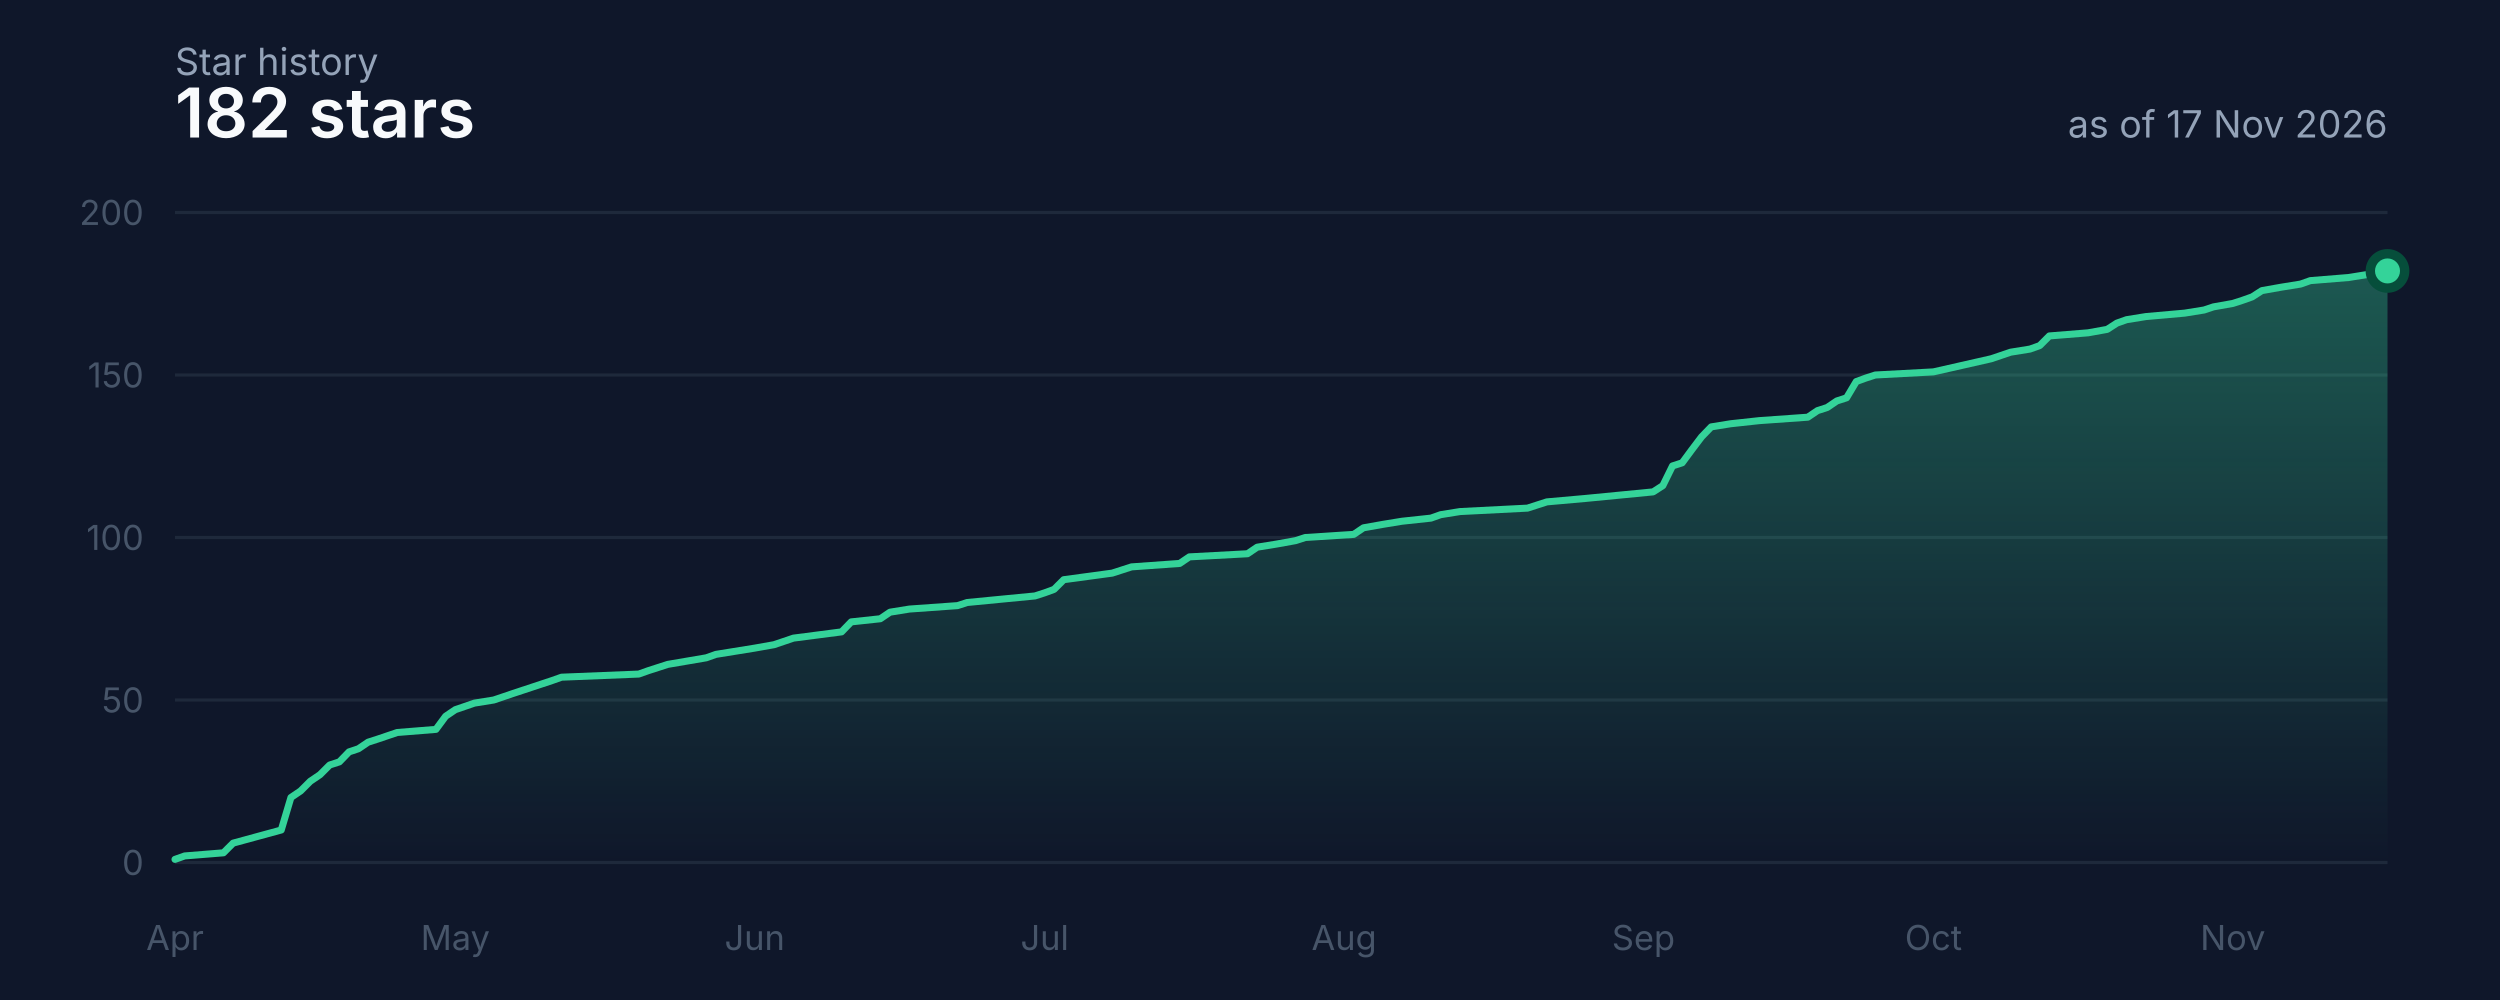
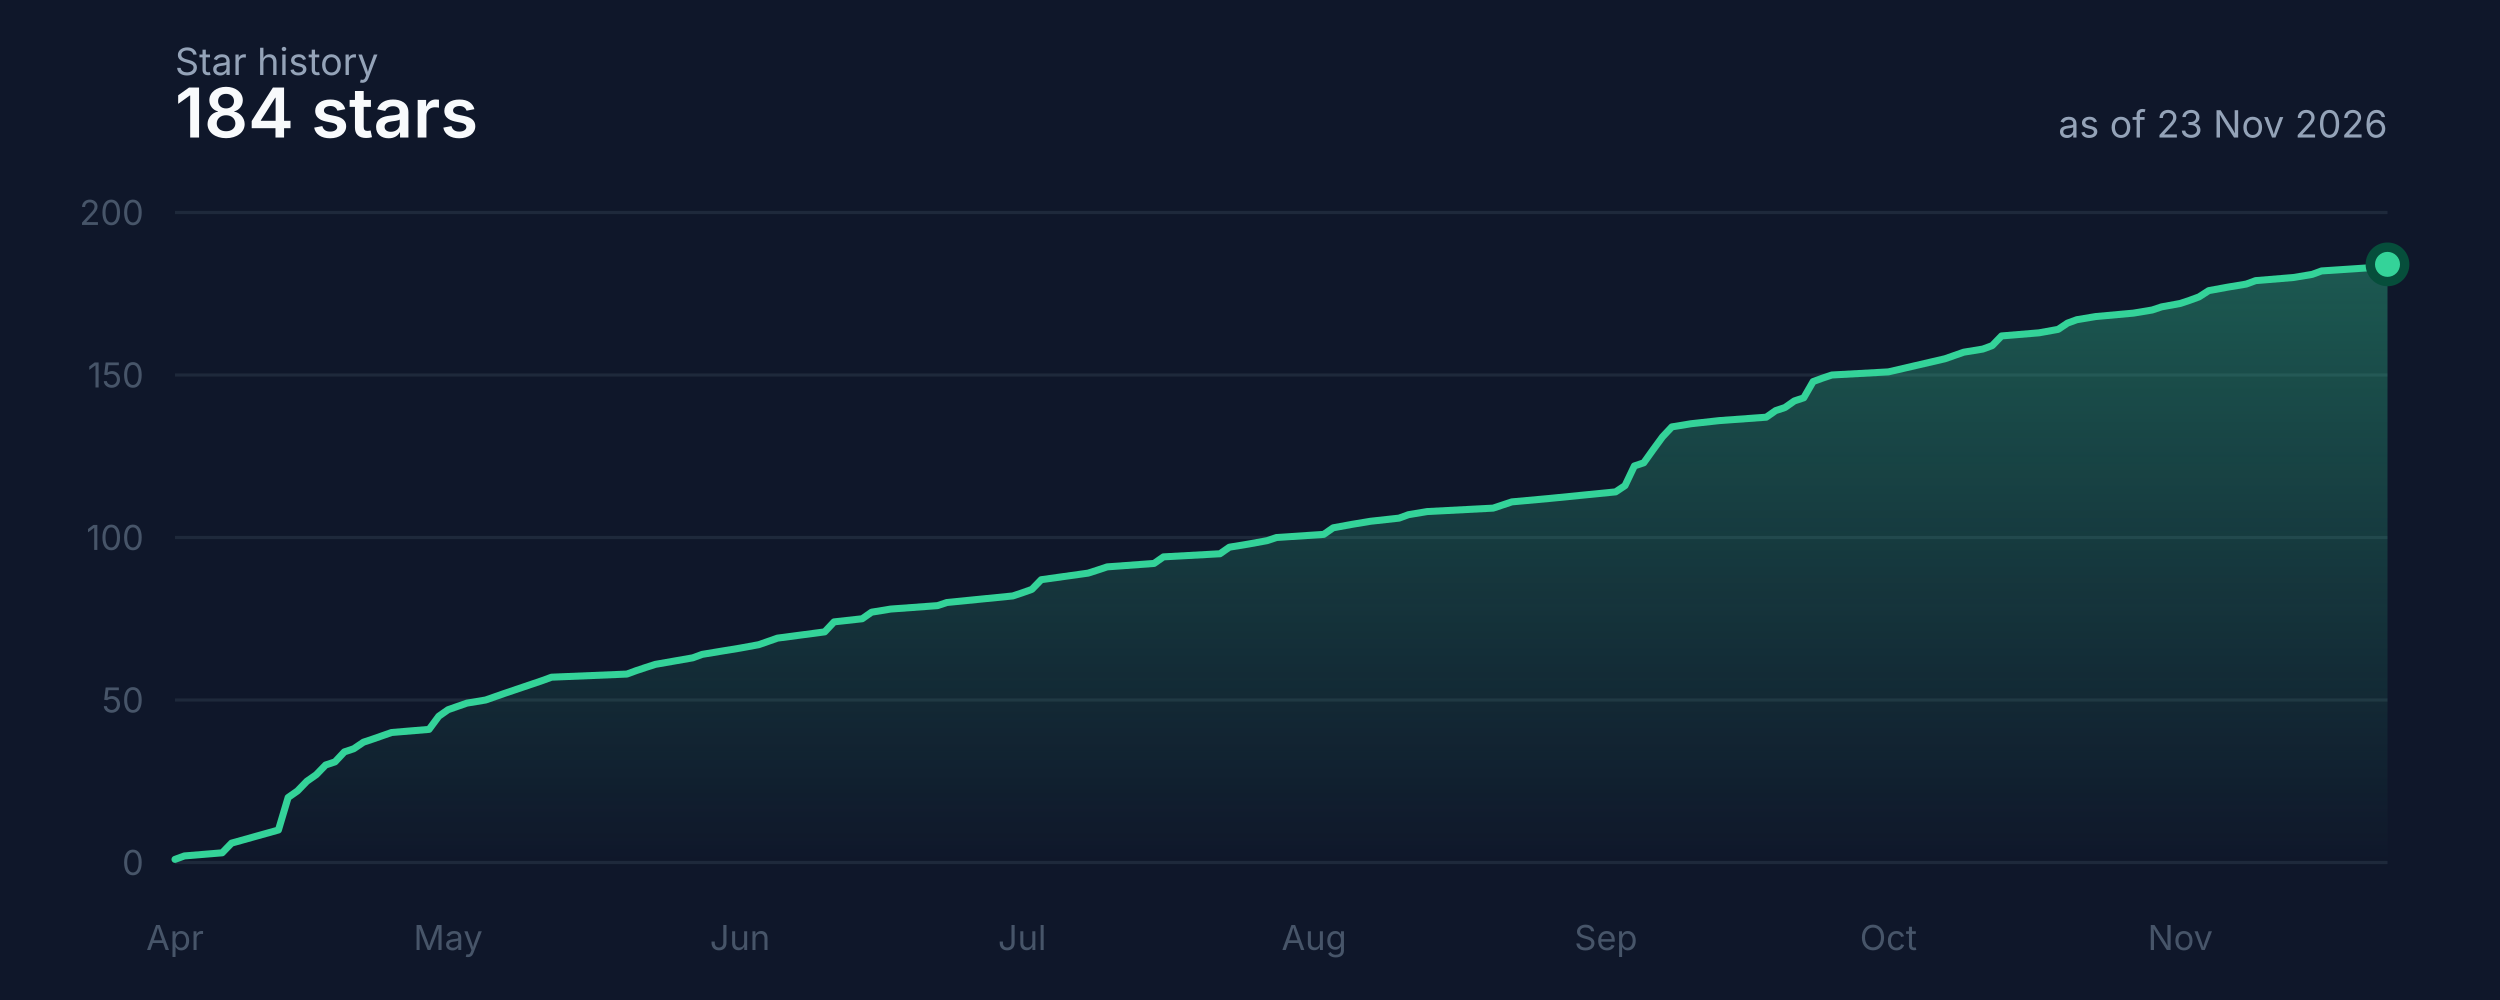
- <svg xmlns="http://www.w3.org/2000/svg" width="800" height="320" viewBox="0 0 800 320" role="img" aria-label="OpenSRE GitHub star history, 182 stars as of 2026-11-17">
+ <svg xmlns="http://www.w3.org/2000/svg" width="800" height="320" viewBox="0 0 800 320" role="img" aria-label="OpenSRE GitHub star history, 184 stars as of 2026-11-23">
  <rect width="100%" height="100%" fill="#0f172a" />
  <text x="56" y="24" fill="#94a3b8" font-family="ui-sans-serif, system-ui, -apple-system, sans-serif" font-size="12">Star history</text>
-   <text x="56" y="44" fill="#f8fafc" font-family="ui-sans-serif, system-ui, -apple-system, sans-serif" font-size="22" font-weight="600">182 stars</text>
-   <text x="764" y="44" fill="#94a3b8" font-family="ui-sans-serif, system-ui, -apple-system, sans-serif" font-size="12" text-anchor="end">as of 17 Nov 2026</text>
+   <text x="56" y="44" fill="#f8fafc" font-family="ui-sans-serif, system-ui, -apple-system, sans-serif" font-size="22" font-weight="600">184 stars</text>
+   <text x="764" y="44" fill="#94a3b8" font-family="ui-sans-serif, system-ui, -apple-system, sans-serif" font-size="12" text-anchor="end">as of 23 Nov 2026</text>
  <g font-family="ui-sans-serif, system-ui, -apple-system, sans-serif">
    <line x1="56" y1="276.0" x2="764" y2="276.0" stroke="#1e293b" stroke-width="1" />
    <text x="46" y="276.0" fill="#475569" font-size="11" text-anchor="end" dominant-baseline="middle">0</text>
    <line x1="56" y1="224.0" x2="764" y2="224.0" stroke="#1e293b" stroke-width="1" />
    <text x="46" y="224.0" fill="#475569" font-size="11" text-anchor="end" dominant-baseline="middle">50</text>
    <line x1="56" y1="172.0" x2="764" y2="172.0" stroke="#1e293b" stroke-width="1" />
    <text x="46" y="172.0" fill="#475569" font-size="11" text-anchor="end" dominant-baseline="middle">100</text>
    <line x1="56" y1="120.0" x2="764" y2="120.0" stroke="#1e293b" stroke-width="1" />
    <text x="46" y="120.0" fill="#475569" font-size="11" text-anchor="end" dominant-baseline="middle">150</text>
    <line x1="56" y1="68.0" x2="764" y2="68.0" stroke="#1e293b" stroke-width="1" />
    <text x="46" y="68.0" fill="#475569" font-size="11" text-anchor="end" dominant-baseline="middle">200</text>
    <text x="56.0" y="304" fill="#475569" font-size="11" text-anchor="middle">Apr</text>
-     <text x="145.7" y="304" fill="#475569" font-size="11" text-anchor="middle">May</text>
-     <text x="241.5" y="304" fill="#475569" font-size="11" text-anchor="middle">Jun</text>
-     <text x="334.3" y="304" fill="#475569" font-size="11" text-anchor="middle">Jul</text>
-     <text x="430.1" y="304" fill="#475569" font-size="11" text-anchor="middle">Aug</text>
-     <text x="525.9" y="304" fill="#475569" font-size="11" text-anchor="middle">Sep</text>
-     <text x="618.7" y="304" fill="#475569" font-size="11" text-anchor="middle">Oct</text>
-     <text x="714.5" y="304" fill="#475569" font-size="11" text-anchor="middle">Nov</text>
+     <text x="143.4" y="304" fill="#475569" font-size="11" text-anchor="middle">May</text>
+     <text x="236.8" y="304" fill="#475569" font-size="11" text-anchor="middle">Jun</text>
+     <text x="327.1" y="304" fill="#475569" font-size="11" text-anchor="middle">Jul</text>
+     <text x="420.5" y="304" fill="#475569" font-size="11" text-anchor="middle">Aug</text>
+     <text x="513.9" y="304" fill="#475569" font-size="11" text-anchor="middle">Sep</text>
+     <text x="604.3" y="304" fill="#475569" font-size="11" text-anchor="middle">Oct</text>
+     <text x="697.7" y="304" fill="#475569" font-size="11" text-anchor="middle">Nov</text>
  </g>
  <defs>
    <linearGradient id="fill-dark" x1="0" y1="0" x2="0" y2="1">
      <stop offset="0%" stop-color="#34d399" stop-opacity="0.35" />
      <stop offset="100%" stop-color="#34d399" stop-opacity="0" />
    </linearGradient>
  </defs>
-   <path d="M56.0,275.0 L59.1,273.9 L71.5,272.9 L74.6,269.8 L90.0,265.6 L93.1,255.2 L96.2,253.1 L99.3,250.0 L102.4,247.9 L105.5,244.8 L108.6,243.8 L111.7,240.6 L114.7,239.6 L117.8,237.5 L120.9,236.5 L127.1,234.4 L139.5,233.4 L142.6,229.2 L145.7,227.1 L151.8,225.0 L158.0,224.0 L164.2,221.9 L176.6,217.8 L179.7,216.7 L204.4,215.7 L207.5,214.6 L210.6,213.6 L213.7,212.6 L226.0,210.5 L229.1,209.4 L235.3,208.4 L241.5,207.4 L247.7,206.3 L253.9,204.2 L269.3,202.2 L272.4,199.0 L281.7,198.0 L284.8,195.9 L291.0,194.9 L306.4,193.8 L309.5,192.8 L331.2,190.7 L334.3,189.7 L337.3,188.6 L340.4,185.5 L355.9,183.4 L359.0,182.4 L362.1,181.4 L377.5,180.3 L380.6,178.2 L399.2,177.2 L402.3,175.1 L408.5,174.1 L414.6,173.0 L417.7,172.0 L433.2,171.0 L436.3,168.9 L442.5,167.8 L448.6,166.8 L457.9,165.8 L461.0,164.7 L467.2,163.7 L488.8,162.6 L495.0,160.6 L507.4,159.5 L529.0,157.4 L532.1,155.4 L535.2,149.1 L538.3,148.1 L541.4,143.9 L544.5,139.8 L547.6,136.6 L553.8,135.6 L563.0,134.6 L578.5,133.5 L581.6,131.4 L584.7,130.4 L587.8,128.3 L590.9,127.3 L594.0,122.1 L597.0,121.0 L600.1,120.0 L618.7,119.0 L637.2,114.8 L643.4,112.7 L649.6,111.7 L652.7,110.6 L655.8,107.5 L668.2,106.5 L674.3,105.4 L677.4,103.4 L680.5,102.3 L686.7,101.3 L699.1,100.2 L705.3,99.2 L708.3,98.2 L714.5,97.1 L717.6,96.1 L720.7,95.0 L723.8,93.0 L730.0,91.9 L736.2,90.9 L739.3,89.8 L751.6,88.8 L757.8,87.8 L760.9,86.7 L764.0,86.7 L764.0,276.0 L56.0,276.0 Z" fill="url(#fill-dark)" />
-   <path d="M56.0,275.0 L59.1,273.9 L71.5,272.9 L74.6,269.8 L90.0,265.6 L93.1,255.2 L96.2,253.1 L99.3,250.0 L102.4,247.9 L105.5,244.8 L108.6,243.8 L111.7,240.6 L114.7,239.6 L117.8,237.5 L120.9,236.5 L127.1,234.4 L139.5,233.4 L142.6,229.2 L145.7,227.1 L151.8,225.0 L158.0,224.0 L164.2,221.9 L176.6,217.8 L179.7,216.7 L204.4,215.7 L207.5,214.6 L210.6,213.6 L213.7,212.6 L226.0,210.5 L229.1,209.4 L235.3,208.4 L241.5,207.4 L247.7,206.3 L253.9,204.2 L269.3,202.2 L272.4,199.0 L281.7,198.0 L284.8,195.9 L291.0,194.9 L306.4,193.8 L309.5,192.8 L331.2,190.7 L334.3,189.7 L337.3,188.6 L340.4,185.5 L355.9,183.4 L359.0,182.4 L362.1,181.4 L377.5,180.3 L380.6,178.2 L399.2,177.2 L402.3,175.1 L408.5,174.1 L414.6,173.0 L417.7,172.0 L433.2,171.0 L436.3,168.9 L442.5,167.8 L448.6,166.8 L457.9,165.8 L461.0,164.7 L467.2,163.7 L488.8,162.6 L495.0,160.6 L507.4,159.5 L529.0,157.4 L532.1,155.4 L535.2,149.1 L538.3,148.1 L541.4,143.9 L544.5,139.8 L547.6,136.6 L553.8,135.6 L563.0,134.6 L578.5,133.5 L581.6,131.4 L584.7,130.4 L587.8,128.3 L590.9,127.3 L594.0,122.1 L597.0,121.0 L600.1,120.0 L618.7,119.0 L637.2,114.8 L643.4,112.7 L649.6,111.7 L652.7,110.6 L655.8,107.5 L668.2,106.5 L674.3,105.4 L677.4,103.4 L680.5,102.3 L686.7,101.3 L699.1,100.2 L705.3,99.2 L708.3,98.2 L714.5,97.1 L717.6,96.1 L720.7,95.0 L723.8,93.0 L730.0,91.9 L736.2,90.9 L739.3,89.8 L751.6,88.8 L757.8,87.8 L760.9,86.7 L764.0,86.7" fill="none" stroke="#34d399" stroke-width="2.25" stroke-linecap="round" stroke-linejoin="round" />
-   <circle cx="764.0" cy="86.7" r="7" fill="#064e3b" />
-   <circle cx="764.0" cy="86.7" r="4" fill="#34d399" />
+   <path d="M56.0,275.0 L59.0,273.9 L71.1,272.9 L74.1,269.8 L89.1,265.6 L92.2,255.2 L95.2,253.1 L98.2,250.0 L101.2,247.9 L104.2,244.8 L107.2,243.8 L110.2,240.6 L113.2,239.6 L116.3,237.5 L119.3,236.5 L125.3,234.4 L137.3,233.4 L140.4,229.2 L143.4,227.1 L149.4,225.0 L155.4,224.0 L161.4,221.9 L173.5,217.8 L176.5,216.7 L200.6,215.7 L203.6,214.6 L206.6,213.6 L209.7,212.6 L221.7,210.5 L224.7,209.4 L230.7,208.4 L236.8,207.4 L242.8,206.3 L248.8,204.2 L263.9,202.2 L266.9,199.0 L275.9,198.0 L278.9,195.9 L285.0,194.9 L300.0,193.8 L303.0,192.8 L324.1,190.7 L327.1,189.7 L330.2,188.6 L333.2,185.5 L348.2,183.4 L351.3,182.4 L354.3,181.4 L369.3,180.3 L372.3,178.2 L390.4,177.2 L393.4,175.1 L399.5,174.1 L405.5,173.0 L408.5,172.0 L423.6,171.0 L426.6,168.9 L432.6,167.8 L438.6,166.8 L447.7,165.8 L450.7,164.7 L456.7,163.7 L477.8,162.6 L483.8,160.6 L495.9,159.5 L517.0,157.4 L520.0,155.4 L523.0,149.1 L526.0,148.1 L529.0,143.9 L532.0,139.8 L535.0,136.6 L541.1,135.6 L550.1,134.6 L565.2,133.5 L568.2,131.4 L571.2,130.4 L574.2,128.3 L577.2,127.3 L580.2,122.1 L583.2,121.0 L586.2,120.0 L604.3,119.0 L622.4,114.8 L628.4,112.7 L634.5,111.7 L637.5,110.6 L640.5,107.5 L652.5,106.5 L658.6,105.4 L661.6,103.4 L664.6,102.3 L670.6,101.3 L682.7,100.2 L688.7,99.2 L691.7,98.2 L697.7,97.1 L700.7,96.1 L703.7,95.0 L706.8,93.0 L712.8,91.9 L718.8,90.9 L721.8,89.8 L733.9,88.8 L739.9,87.8 L742.9,86.7 L758.0,85.7 L761.0,84.6 L764.0,84.6 L764.0,276.0 L56.0,276.0 Z" fill="url(#fill-dark)" />
+   <path d="M56.0,275.0 L59.0,273.9 L71.1,272.9 L74.1,269.8 L89.1,265.6 L92.2,255.2 L95.2,253.1 L98.2,250.0 L101.2,247.9 L104.2,244.8 L107.2,243.8 L110.2,240.6 L113.2,239.6 L116.3,237.5 L119.3,236.5 L125.3,234.4 L137.3,233.4 L140.4,229.2 L143.4,227.1 L149.4,225.0 L155.4,224.0 L161.4,221.9 L173.5,217.8 L176.5,216.7 L200.6,215.7 L203.6,214.6 L206.6,213.6 L209.7,212.6 L221.7,210.5 L224.7,209.4 L230.7,208.4 L236.8,207.4 L242.8,206.3 L248.8,204.2 L263.9,202.2 L266.9,199.0 L275.9,198.0 L278.9,195.9 L285.0,194.9 L300.0,193.8 L303.0,192.8 L324.1,190.7 L327.1,189.7 L330.2,188.6 L333.2,185.5 L348.2,183.4 L351.3,182.4 L354.3,181.4 L369.3,180.3 L372.3,178.2 L390.4,177.2 L393.4,175.1 L399.5,174.1 L405.5,173.0 L408.5,172.0 L423.6,171.0 L426.6,168.9 L432.6,167.8 L438.6,166.8 L447.7,165.8 L450.7,164.7 L456.7,163.7 L477.8,162.6 L483.8,160.6 L495.9,159.5 L517.0,157.4 L520.0,155.4 L523.0,149.1 L526.0,148.1 L529.0,143.9 L532.0,139.8 L535.0,136.6 L541.1,135.6 L550.1,134.6 L565.2,133.5 L568.2,131.4 L571.2,130.4 L574.2,128.3 L577.2,127.3 L580.2,122.1 L583.2,121.0 L586.2,120.0 L604.3,119.0 L622.4,114.8 L628.4,112.7 L634.5,111.7 L637.5,110.6 L640.5,107.5 L652.5,106.5 L658.6,105.4 L661.6,103.4 L664.6,102.3 L670.6,101.3 L682.7,100.2 L688.7,99.2 L691.7,98.2 L697.7,97.1 L700.7,96.1 L703.7,95.0 L706.8,93.0 L712.8,91.9 L718.8,90.9 L721.8,89.8 L733.9,88.8 L739.9,87.8 L742.9,86.7 L758.0,85.7 L761.0,84.6 L764.0,84.6" fill="none" stroke="#34d399" stroke-width="2.25" stroke-linecap="round" stroke-linejoin="round" />
+   <circle cx="764.0" cy="84.6" r="7" fill="#064e3b" />
+   <circle cx="764.0" cy="84.6" r="4" fill="#34d399" />
</svg>
